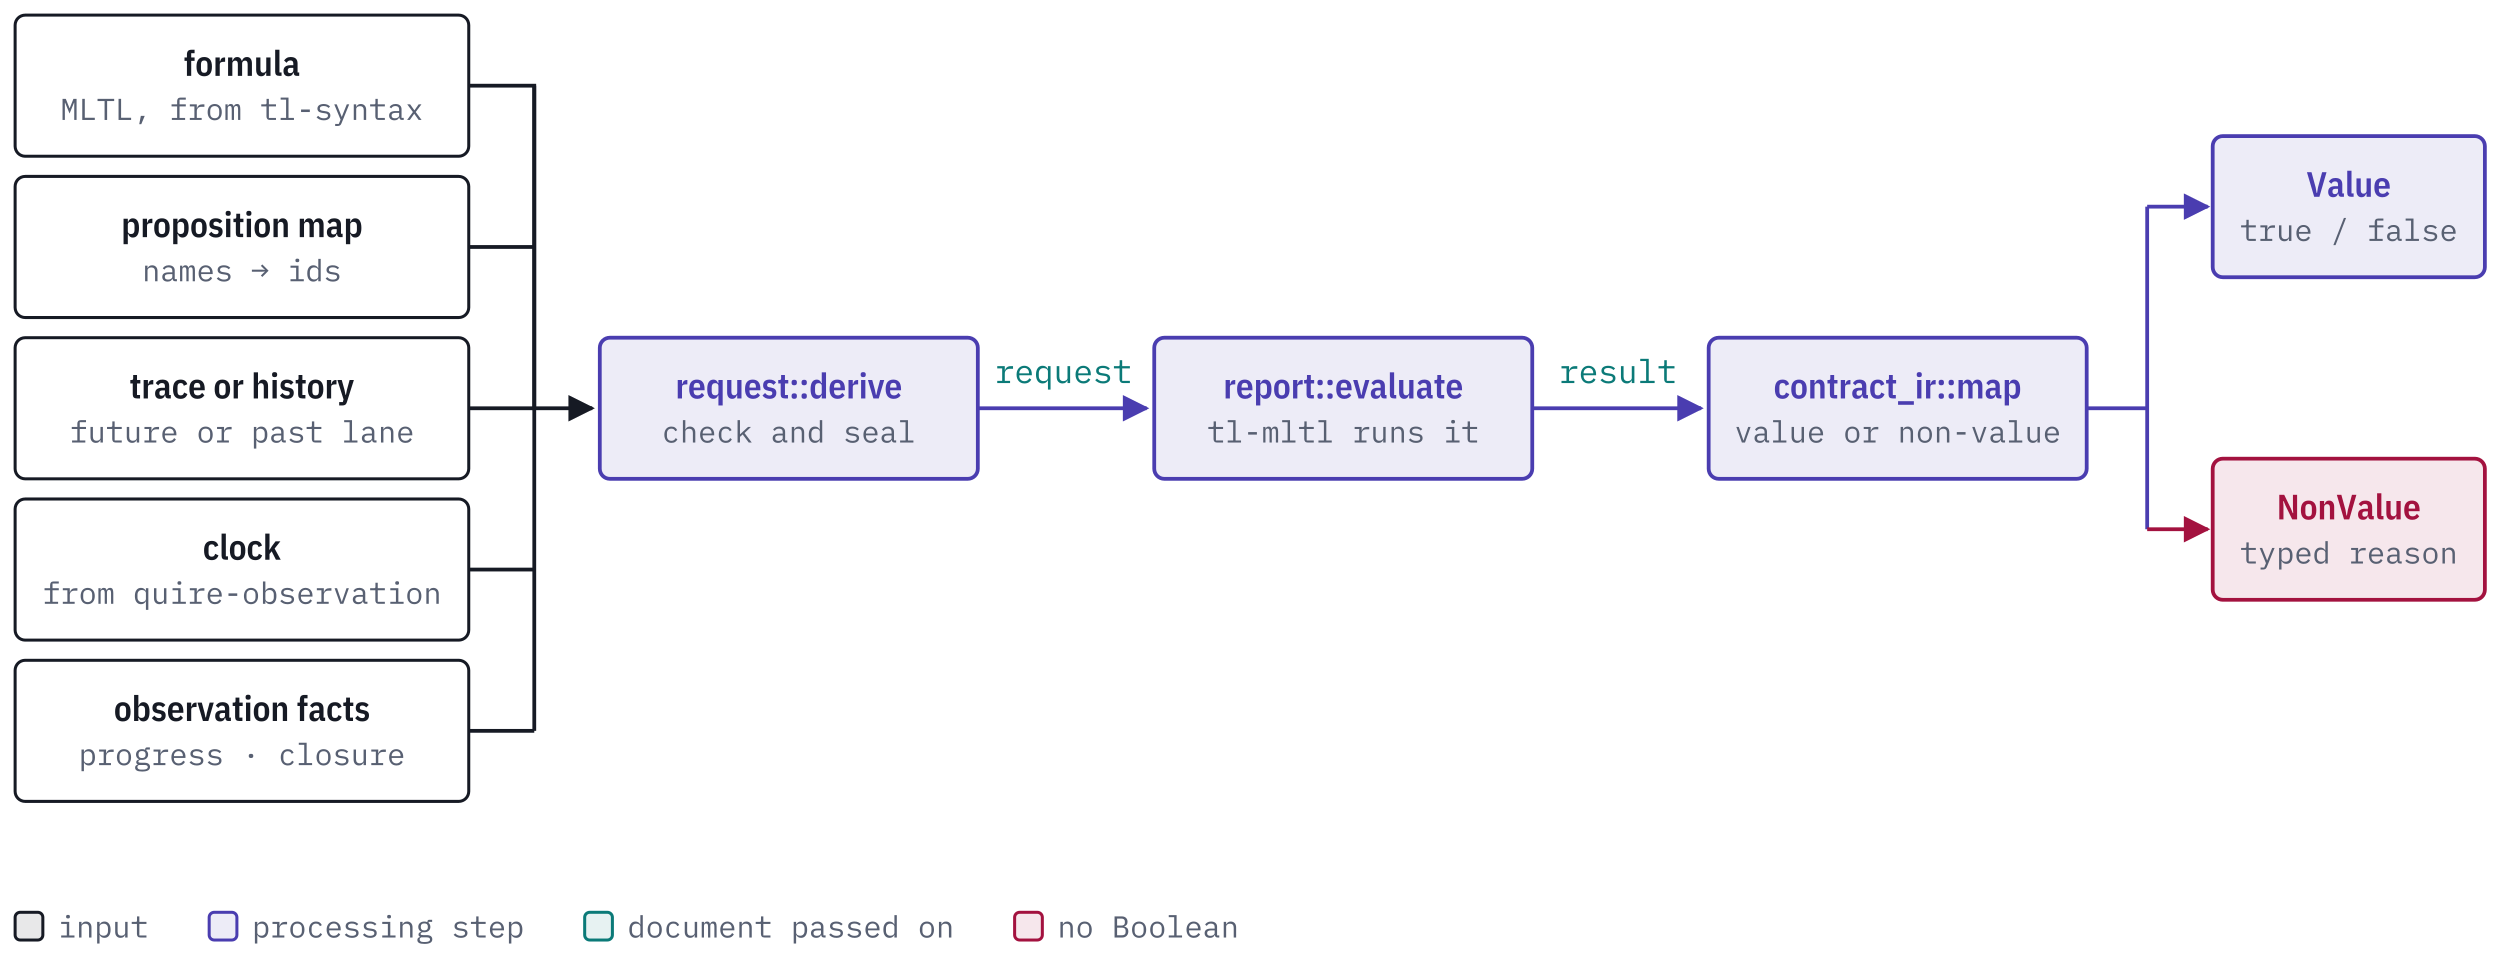
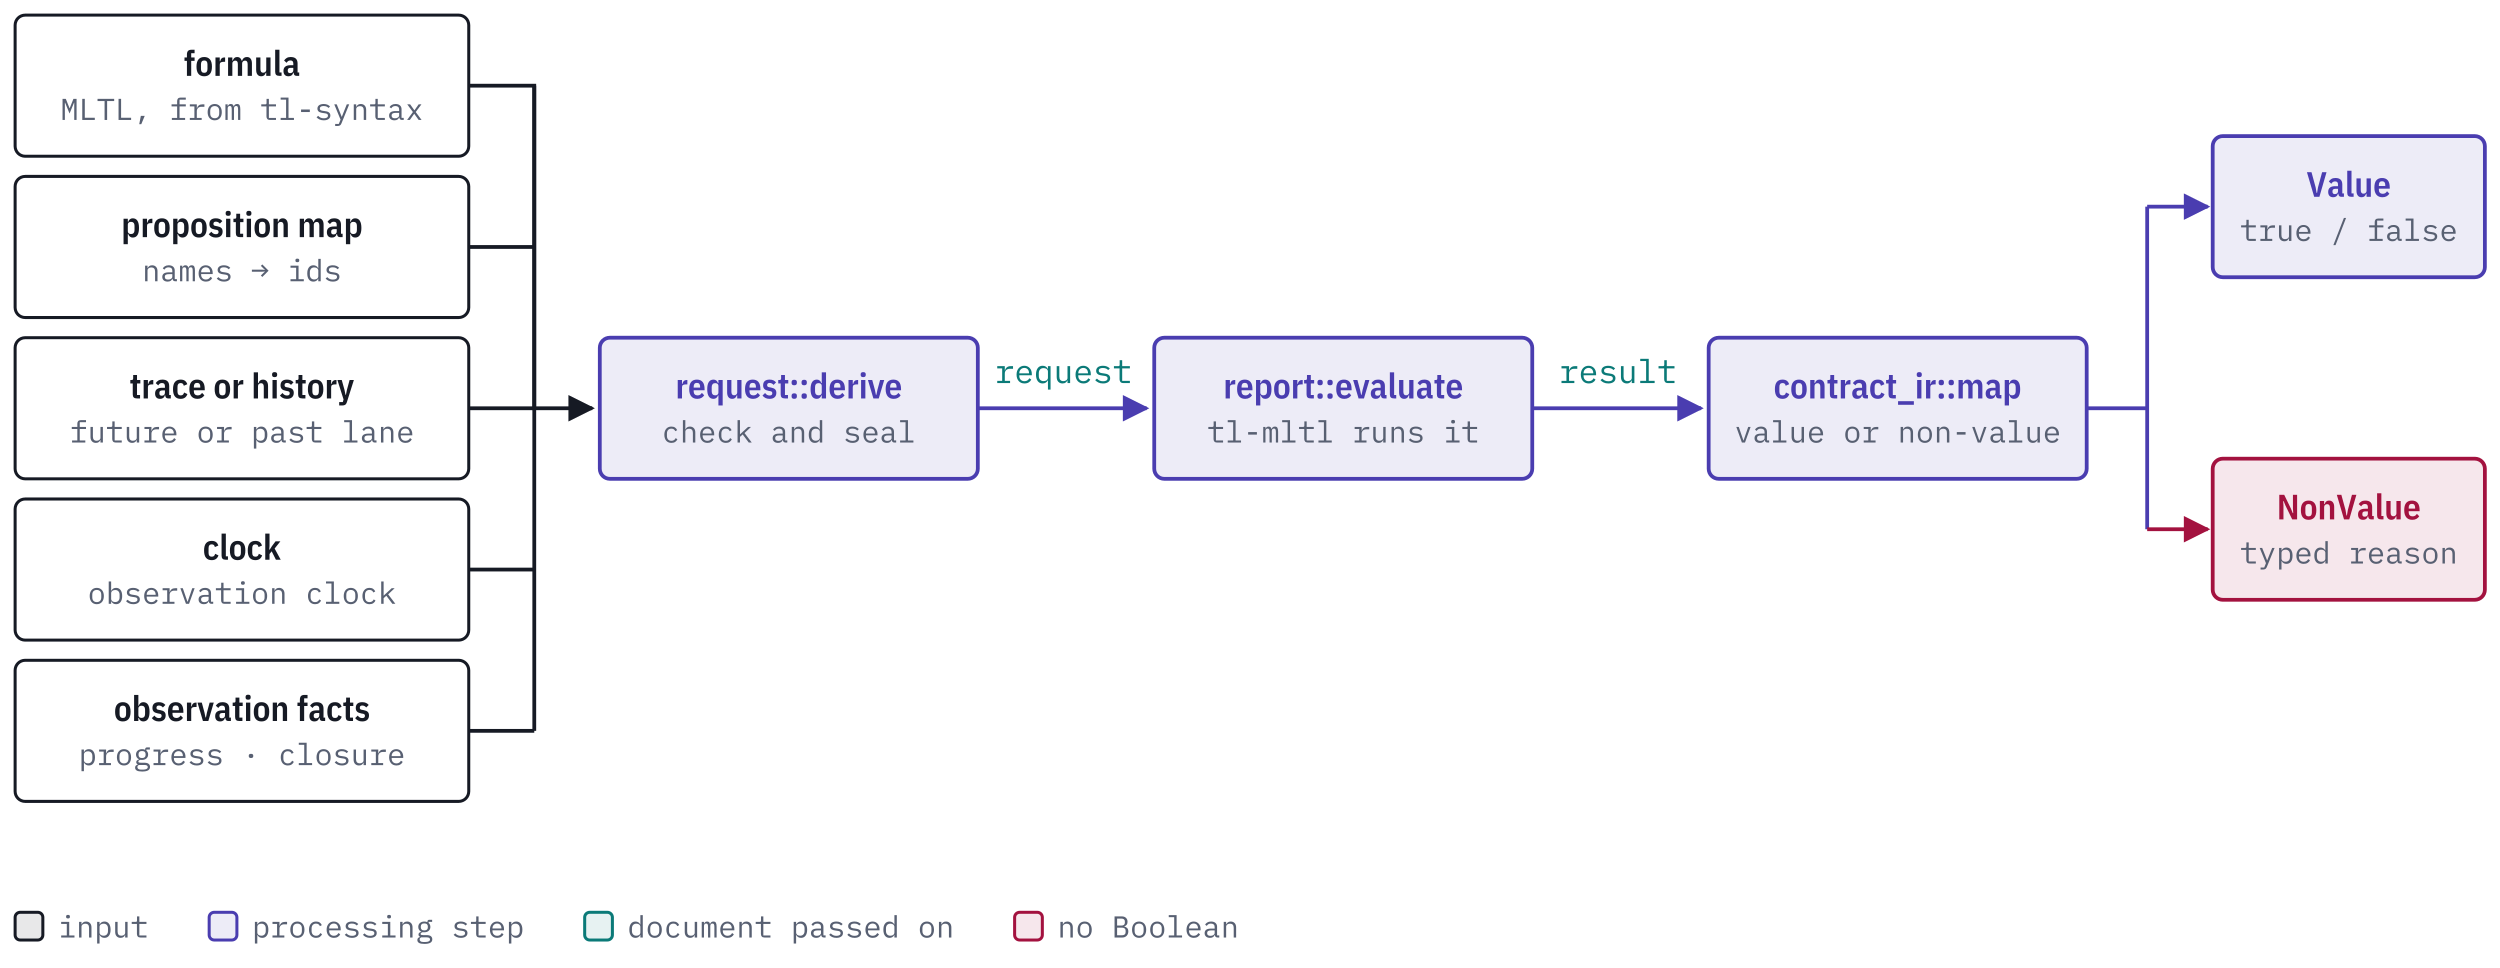
- <svg xmlns="http://www.w3.org/2000/svg" width="992" height="384" viewBox="-6 -6 992 384" role="img" aria-label="quire-mltl takes an MLTL formula, a proposition map, a trace or history, a clock and the observation facts about that evidence, and derives one canonical temporal request. The request is evaluated by tl-mltl into one result, and the result is mapped to either a Boolean value or a typed non-value reason.">
+ <svg xmlns="http://www.w3.org/2000/svg" width="992" height="384" viewBox="-6 -6 992 384" role="img" aria-label="filament-mltl takes an MLTL formula, a proposition map, a trace or history, a clock and the observation facts about that evidence, and derives one canonical temporal request. The request is evaluated by tl-mltl into one result, and the result is mapped to either a Boolean value or a typed non-value reason.">
  <defs>
    <path id="mono_B" d="M88 698H325Q415 698 466 649Q517 600 517 518Q517 455 486 419Q456 383 408 368V365Q467 351 505 312Q543 274 543 201Q543 159 529 122Q515 85 490 58Q464 31 430 16Q395 0 355 0H88ZM330 73Q388 73 421 99Q454 125 454 179V220Q454 273 421 300Q388 326 330 326H172V73ZM316 395Q369 395 399 418Q429 442 429 490V529Q429 577 399 601Q369 625 316 625H172V395Z" />
    <path id="mono_L" d="M120 0V698H204V73H535V0Z" />
    <path id="mono_M" d="M455 350V571H447L300 212L153 571H145V350V0H68V698H176L299 390H305L428 698H532V0H455Z" />
    <path id="mono_T" d="M342 625V0H258V625H25V698H575V625Z" />
    <path id="mono_a" d="M495 0Q448 0 428 24Q408 48 403 84H398Q381 39 344 14Q306 -12 243 -12Q162 -12 114 30Q66 72 66 145Q66 217 118 256Q171 295 288 295H398V346Q398 403 366 432Q334 460 275 460Q223 460 190 440Q157 419 137 384L83 424Q93 444 110 463Q127 482 152 496Q177 511 209 520Q241 528 280 528Q371 528 424 482Q478 436 478 354V70H550V0ZM257 55Q288 55 314 62Q339 70 358 82Q377 95 388 112Q398 130 398 150V235H288Q216 235 183 215Q150 195 150 157V136Q150 96 178 76Q207 55 257 55Z" />
    <path id="mono_b" d="M95 740H175V432H179Q229 528 338 528Q433 528 486 457Q540 386 540 258Q540 130 486 59Q433 -12 338 -12Q229 -12 179 84H175V0H95ZM307 59Q377 59 416 102Q454 144 454 214V302Q454 372 416 414Q377 457 307 457Q280 457 256 450Q232 443 214 430Q196 416 186 396Q175 377 175 351V165Q175 139 186 120Q196 100 214 86Q232 73 256 66Q280 59 307 59Z" />
    <path id="mono_c" d="M318 -12Q262 -12 218 8Q175 27 145 62Q115 97 100 147Q84 197 84 258Q84 319 100 369Q116 419 146 454Q176 490 219 509Q262 528 317 528Q392 528 439 495Q486 462 508 409L444 375Q430 415 398 437Q365 459 317 459Q282 459 254 448Q227 436 208 415Q189 394 180 365Q170 336 170 302V214Q170 180 180 151Q189 122 208 101Q227 80 255 68Q283 57 319 57Q371 57 405 81Q439 105 459 147L516 108Q493 56 444 22Q396 -12 318 -12Z" />
    <path id="mono_comma" d="M257 136H386L271 -141H204Z" />
    <path id="mono_d" d="M425 84H421Q371 -12 262 -12Q167 -12 114 59Q60 130 60 258Q60 386 114 457Q167 528 262 528Q371 528 421 432H425V740H505V0H425ZM293 59Q320 59 344 66Q368 73 386 86Q404 100 414 120Q425 139 425 165V351Q425 377 414 396Q404 416 386 430Q368 443 344 450Q320 457 293 457Q223 457 184 414Q146 372 146 302V214Q146 144 184 102Q223 59 293 59Z" />
    <path id="mono_e" d="M309 -12Q253 -12 208 7Q164 26 132 62Q101 97 84 146Q67 196 67 257Q67 319 84 369Q102 419 133 454Q164 490 208 509Q251 528 304 528Q356 528 398 509Q441 490 471 456Q501 423 517 377Q533 331 533 276V238H151V214Q151 180 162 151Q173 122 194 101Q214 80 244 68Q273 57 309 57Q361 57 399 81Q437 105 457 147L516 107Q493 55 440 22Q386 -12 309 -12ZM304 462Q271 462 243 450Q215 438 194 417Q174 396 162 368Q151 339 151 305V298H447V309Q447 343 436 371Q426 399 408 420Q389 440 362 451Q336 462 304 462Z" />
    <path id="mono_f" d="M83 68H257V448H73V516H257V622Q257 674 284 707Q312 740 371 740H544V672H337V516H544V448H337V68H521V0H83Z" />
    <path id="mono_g" d="M561 -59Q561 -137 496 -174Q431 -212 301 -212Q176 -212 122 -179Q67 -146 67 -84Q67 -42 89 -19Q111 4 151 15V27Q129 38 117 55Q105 72 105 98Q105 138 132 158Q158 178 198 188V192Q150 213 124 254Q97 295 97 350Q97 389 111 422Q125 455 152 478Q178 502 215 515Q252 528 297 528Q355 528 399 507V516Q399 546 413 566Q427 586 461 586H556V516H440V481Q468 457 483 424Q498 391 498 350Q498 311 484 278Q469 245 443 222Q417 198 380 185Q342 172 297 172Q284 172 272 173Q260 174 248 176Q236 174 223 170Q210 165 199 158Q188 150 181 140Q174 130 174 117Q174 94 197 86Q220 79 257 79H371Q471 79 516 42Q561 4 561 -59ZM486 -63Q486 -32 461 -14Q436 5 374 5H195Q143 -16 143 -65Q143 -99 170 -124Q197 -148 260 -148H338Q408 -148 447 -126Q486 -105 486 -63ZM297 234Q357 234 386 262Q414 290 414 336V365Q414 411 386 438Q357 466 297 466Q237 466 209 438Q181 411 181 365V336Q181 290 209 262Q237 234 297 234Z" />
    <path id="mono_h" d="M98 740H178V432H182Q190 451 202 468Q214 486 232 499Q249 512 273 520Q297 528 329 528Q410 528 459 476Q508 425 508 331V0H428V317Q428 388 397 422Q366 457 306 457Q282 457 259 451Q236 445 218 433Q200 421 189 402Q178 383 178 358V0H98Z" />
    <path id="mono_hyphen" d="M155 262V346H445V262Z" />
    <path id="mono_i" d="M332 630Q297 630 283 644Q269 659 269 681V697Q269 719 283 734Q297 748 332 748Q367 748 381 734Q395 719 395 697V681Q395 659 381 644Q367 630 332 630ZM106 68H292V448H106V516H372V68H546V0H106Z" />
    <path id="mono_k" d="M105 740H185V273H189L279 358L451 516H549L335 314L574 0H475L274 268L185 187V0H105Z" />
    <path id="mono_l" d="M80 68H260V672H80V740H340V68H520V0H80Z" />
    <path id="mono_m" d="M54 0V516H128V456H132Q144 486 166 507Q188 528 231 528Q276 528 298 506Q320 483 325 447H328Q342 482 368 505Q394 528 440 528Q503 528 524 484Q546 440 546 358V0H472V345Q472 411 458 436Q445 462 409 462Q377 462 357 442Q337 421 337 379V0H263V345Q263 411 250 436Q236 462 201 462Q169 462 148 442Q128 421 128 379V0Z" />
    <path id="mono_n" d="M98 0V516H178V432H182Q190 451 202 468Q214 486 232 499Q249 512 273 520Q297 528 329 528Q410 528 459 476Q508 425 508 331V0H428V317Q428 388 397 422Q366 457 306 457Q282 457 259 451Q236 445 218 433Q200 421 189 402Q178 383 178 358V0Z" />
    <path id="mono_o" d="M300 -12Q246 -12 202 7Q159 26 128 62Q98 97 82 146Q66 196 66 258Q66 319 82 369Q98 419 128 454Q159 490 202 509Q246 528 300 528Q354 528 398 509Q441 490 472 454Q502 419 518 369Q534 319 534 258Q534 196 518 146Q502 97 472 62Q441 26 398 7Q354 -12 300 -12ZM300 57Q367 57 408 97Q449 137 449 221V295Q449 379 408 419Q367 459 300 459Q233 459 192 419Q151 379 151 295V221Q151 137 192 97Q233 57 300 57Z" />
    <path id="mono_p" d="M95 516H175V432H179Q229 528 338 528Q433 528 486 457Q540 386 540 258Q540 130 486 59Q433 -12 338 -12Q229 -12 179 84H175V-200H95ZM307 59Q377 59 416 102Q454 144 454 214V302Q454 372 416 414Q377 457 307 457Q280 457 256 450Q232 443 214 430Q196 416 186 396Q175 377 175 351V165Q175 139 186 120Q196 100 214 86Q232 73 256 66Q280 59 307 59Z" />
    <path id="mono_periodcentered" d="M300 235Q259 235 242 252Q226 269 226 295V313Q226 339 242 356Q259 373 300 373Q341 373 358 356Q374 339 374 313V295Q374 269 358 252Q341 235 300 235Z" />
    <path id="mono_q" d="M425 84H421Q371 -12 262 -12Q167 -12 114 59Q60 130 60 258Q60 386 114 457Q167 528 262 528Q371 528 421 432H425V516H505V-200H425ZM293 59Q320 59 344 66Q368 73 386 86Q404 100 414 120Q425 139 425 165V351Q425 377 414 396Q404 416 386 430Q368 443 344 450Q320 457 293 457Q223 457 184 414Q146 372 146 302V214Q146 144 184 102Q223 59 293 59Z" />
    <path id="mono_r" d="M77 68H228V448H77V516H308V386H313Q329 447 374 482Q418 516 487 516H559V436H462Q393 436 350 396Q308 356 308 291V68H469V0H77Z" />
    <path id="mono_s" d="M306 -12Q225 -12 166 16Q108 43 67 89L121 136Q158 97 202 76Q246 55 308 55Q368 55 406 76Q445 98 445 144Q445 164 438 178Q430 191 417 199Q404 207 388 212Q372 216 354 219L273 231Q246 235 214 242Q183 249 157 264Q131 280 114 306Q96 332 96 374Q96 413 112 442Q127 470 155 490Q183 509 221 518Q259 528 304 528Q374 528 426 506Q477 484 514 445L462 396Q453 407 440 418Q426 430 406 440Q387 449 361 455Q335 461 301 461Q240 461 208 440Q175 419 175 379Q175 359 182 346Q190 332 203 324Q216 316 232 312Q249 307 266 304L347 292Q375 288 406 281Q437 274 463 258Q489 243 506 217Q524 191 524 149Q524 72 464 30Q405 -12 306 -12Z" />
    <path id="mono_slash" d="M90 -138 438 760H510L162 -138Z" />
    <path id="mono_t" d="M325 0Q266 0 238 33Q211 66 211 118V448H39V516H167Q193 516 204 526Q214 537 214 563V698H291V516H526V448H291V68H526V0Z" />
    <path id="mono_u" d="M422 84H418Q410 65 398 48Q386 30 368 17Q351 4 327 -4Q303 -12 271 -12Q190 -12 141 40Q92 91 92 185V516H172V199Q172 128 203 94Q234 59 294 59Q318 59 341 65Q364 71 382 83Q400 95 411 114Q422 132 422 158V516H502V0H422Z" />
    <path id="mono_uni2192" d="M374 142 326 190 412 276 462 318 461 321 365 315H29V383H365L461 377L462 380L412 422L326 508L374 556L581 349Z" />
    <path id="mono_v" d="M249 0 64 516H145L219 300L299 67H303L383 300L457 516H536L351 0Z" />
    <path id="mono_x" d="M61 0 253 262 66 516H162L240 407L302 321H306L366 407L443 516H535L346 263L540 0H444L357 121L298 203H294L237 121L153 0Z" />
    <path id="mono_y" d="M467 516H547L291 -113Q282 -135 271 -152Q260 -168 245 -178Q230 -189 209 -194Q188 -200 159 -200H83V-132H203L261 10L53 516H135L222 300L299 104H303L380 300Z" />
    <path id="title_N" d="M246 397 197 518H183L191 393V0H73V698H212L405 301L454 180H468L460 305V698H578V0H439Z" />
    <path id="title_V" d="M219 0 14 698H143L261 266L287 112H301L327 266L444 698H569L367 0Z" />
    <path id="title_a" d="M406 0Q325 0 321 89H309Q299 41 264 14Q229 -12 177 -12Q105 -12 69 28Q33 68 33 140Q33 222 84 262Q135 302 231 302H312V347Q312 393 292 415Q273 437 228 437Q191 437 166 420Q141 402 122 370L51 434Q80 479 124 506Q169 534 238 534Q433 534 433 350V97H479V0ZM223 77Q260 77 286 98Q312 120 312 158V227H239Q155 227 155 162V140Q155 107 173 92Q191 77 223 77Z" />
    <path id="title_b" d="M66 740H187V436H201Q212 480 246 507Q279 534 324 534Q416 534 460 464Q504 395 504 261Q504 127 460 58Q416 -12 324 -12Q279 -12 246 15Q212 42 201 86H187V0H66ZM278 88Q325 88 351 117Q377 146 377 199V323Q377 376 351 405Q325 434 278 434Q237 434 212 414Q187 393 187 356V166Q187 129 212 108Q237 88 278 88Z" />
    <path id="title_c" d="M251 -12Q145 -12 90 54Q34 120 34 261Q34 402 90 468Q145 534 251 534Q328 534 374 499Q419 464 439 403L340 359Q332 397 312 416Q291 436 251 436Q161 436 161 328V194Q161 86 251 86Q293 86 315 106Q337 126 348 168L442 123Q396 -12 251 -12Z" />
    <path id="title_colon" d="M141 -11Q103 -11 84 6Q66 24 66 55V79Q66 110 84 128Q103 145 141 145Q179 145 198 128Q216 110 216 79V55Q216 24 198 6Q179 -11 141 -11ZM141 373Q103 373 84 390Q66 408 66 439V463Q66 494 84 512Q103 529 141 529Q179 529 198 512Q216 494 216 463V439Q216 408 198 390Q179 373 141 373Z" />
    <path id="title_d" d="M357 86H343Q332 42 298 15Q265 -12 220 -12Q128 -12 84 58Q40 127 40 261Q40 395 84 464Q128 534 220 534Q265 534 298 507Q332 480 343 436H357V740H478V0H357ZM266 88Q307 88 332 108Q357 129 357 166V356Q357 393 332 414Q307 434 266 434Q219 434 193 405Q167 376 167 323V199Q167 146 193 117Q219 88 266 88Z" />
    <path id="title_e" d="M263 -12Q212 -12 170 4Q127 21 97 54Q67 88 50 140Q34 191 34 261Q34 402 90 468Q147 534 252 534Q357 534 414 468Q470 402 470 261V232H161V198Q161 146 190 116Q219 86 270 86Q313 86 342 104Q372 123 393 158L459 89Q430 43 381 16Q332 -12 263 -12ZM252 441Q161 441 161 333V307H343V333Q343 441 252 441Z" />
    <path id="title_f" d="M91 425H22V522H91V603Q91 674 122 707Q154 740 220 740H308V643H212V522H308V425H212V0H91Z" />
    <path id="title_h" d="M66 740H187V435H201Q232 534 326 534Q396 534 434 486Q472 439 472 351V0H351V330Q351 432 275 432Q238 432 212 410Q187 389 187 350V0H66Z" />
    <path id="title_i" d="M126 604Q88 604 71 620Q54 637 54 665V685Q54 713 71 730Q88 746 126 746Q164 746 181 730Q198 713 198 685V665Q198 637 181 620Q164 604 126 604ZM66 522H187V0H66Z" />
    <path id="title_k" d="M66 740H187V395L179 287H193L254 383L358 522H495L332 317L504 0H368L248 239L187 163V0H66Z" />
    <path id="title_l" d="M184 0Q121 0 94 28Q66 56 66 116V740H187V97H247V0Z" />
    <path id="title_m" d="M66 0V522H187V435H201Q232 534 324 534Q422 534 451 431H463Q480 484 516 509Q551 534 602 534Q668 534 705 486Q742 439 742 351V0H621V330Q621 432 548 432Q513 432 488 410Q464 389 464 350V0H343V330Q343 384 325 408Q307 432 271 432Q236 432 212 410Q187 389 187 350V0Z" />
    <path id="title_n" d="M66 0V522H187V435H201Q232 534 326 534Q396 534 434 486Q472 439 472 351V0H351V330Q351 432 275 432Q238 432 212 410Q187 389 187 350V0Z" />
    <path id="title_o" d="M253 -12Q149 -12 92 54Q34 120 34 261Q34 402 92 468Q149 534 253 534Q357 534 414 468Q472 402 472 261Q472 120 414 54Q357 -12 253 -12ZM253 86Q345 86 345 194V328Q345 436 253 436Q161 436 161 328V194Q161 86 253 86Z" />
    <path id="title_p" d="M66 522H187V436H201Q212 480 246 507Q279 534 324 534Q416 534 460 464Q504 395 504 261Q504 127 460 58Q416 -12 324 -12Q279 -12 246 15Q212 42 201 86H187V-200H66ZM278 88Q325 88 351 117Q377 146 377 199V323Q377 376 351 405Q325 434 278 434Q237 434 212 414Q187 393 187 356V166Q187 129 212 108Q237 88 278 88Z" />
    <path id="title_q" d="M357 86H343Q332 42 298 15Q265 -12 220 -12Q128 -12 84 58Q40 127 40 261Q40 395 84 464Q128 534 220 534Q265 534 298 507Q332 480 343 436H357V522H478V-200H357ZM266 88Q307 88 332 108Q357 129 357 166V356Q357 393 332 414Q307 434 266 434Q219 434 193 405Q167 376 167 323V199Q167 146 193 117Q219 88 266 88Z" />
    <path id="title_r" d="M66 0V522H187V415H201Q210 467 238 494Q267 522 313 522H339V398H299Q242 398 214 380Q187 362 187 317V0Z" />
    <path id="title_s" d="M224 -12Q159 -12 110 12Q61 35 24 82L98 154Q123 119 154 101Q185 83 226 83Q302 83 302 147Q302 172 290 186Q277 201 247 206L198 215Q116 230 79 266Q42 302 42 371Q42 453 90 494Q138 534 226 534Q287 534 332 514Q376 494 409 455L338 384Q318 409 290 424Q261 439 226 439Q156 439 156 376Q156 350 170 336Q184 323 214 318L264 309Q346 294 382 258Q417 223 417 159Q417 78 367 33Q317 -12 224 -12Z" />
    <path id="title_t" d="M210 0Q147 0 119 28Q91 56 91 117V425H22V522H58Q84 522 94 534Q103 546 103 572V664H212V522H306V425H212V97H298V0Z" />
    <path id="title_u" d="M346 88H332Q302 -12 205 -12Q135 -12 98 36Q60 83 60 172V522H181V192Q181 89 257 89Q294 89 320 111Q346 133 346 172V522H467V0H346Z" />
    <path id="title_underscore" d="M27 -180V-78H475V-180Z" />
    <path id="title_v" d="M162 0 8 522H130L205 244L234 103H248L277 244L352 522H469L315 0Z" />
    <path id="title_y" d="M353 522H474L275 -109Q258 -162 227 -181Q196 -200 140 -200H58V-103H161L182 -29L8 522H131L209 240L237 103H249L277 241Z" />
    <marker id="ah-evidence" viewBox="0 0 10 10" refX="9" refY="5" markerWidth="7" markerHeight="7" orient="auto-start-reverse">
      <path d="M0,0 L10,5 L0,10 z" fill="#a3123f" />
    </marker>
    <marker id="ah-ink" viewBox="0 0 10 10" refX="9" refY="5" markerWidth="7" markerHeight="7" orient="auto-start-reverse">
      <path d="M0,0 L10,5 L0,10 z" fill="#161a24" />
    </marker>
    <marker id="ah-logic" viewBox="0 0 10 10" refX="9" refY="5" markerWidth="7" markerHeight="7" orient="auto-start-reverse">
      <path d="M0,0 L10,5 L0,10 z" fill="#4a3db0" />
    </marker>
  </defs>
  <rect x="0" y="0" width="180" height="56" rx="4" stroke="#161a24" stroke-width="1.2" fill="none" />
  <g fill="#161a24" transform="translate(66.9,24.1) scale(0.014,-0.014)">
    <use href="#title_f" x="0" />
    <use href="#title_o" x="328" />
    <use href="#title_r" x="834" />
    <use href="#title_m" x="1191" />
    <use href="#title_u" x="1993" />
    <use href="#title_l" x="2526" />
    <use href="#title_a" x="2794" />
  </g>
  <g fill="#586072" transform="translate(18,41.6) scale(0.012,-0.012)">
    <use href="#mono_M" x="0" />
    <use href="#mono_L" x="600" />
    <use href="#mono_T" x="1200" />
    <use href="#mono_L" x="1800" />
    <use href="#mono_comma" x="2400" />
    <use href="#mono_f" x="3600" />
    <use href="#mono_r" x="4200" />
    <use href="#mono_o" x="4800" />
    <use href="#mono_m" x="5400" />
    <use href="#mono_t" x="6600" />
    <use href="#mono_l" x="7200" />
    <use href="#mono_hyphen" x="7800" />
    <use href="#mono_s" x="8400" />
    <use href="#mono_y" x="9000" />
    <use href="#mono_n" x="9600" />
    <use href="#mono_t" x="10200" />
    <use href="#mono_a" x="10800" />
    <use href="#mono_x" x="11400" />
  </g>
  <rect x="0" y="64" width="180" height="56" rx="4" stroke="#161a24" stroke-width="1.2" fill="none" />
  <g fill="#161a24" transform="translate(42.1,88.1) scale(0.014,-0.014)">
    <use href="#title_p" x="0" />
    <use href="#title_r" x="544" />
    <use href="#title_o" x="901" />
    <use href="#title_p" x="1407" />
    <use href="#title_o" x="1951" />
    <use href="#title_s" x="2457" />
    <use href="#title_i" x="2906" />
    <use href="#title_t" x="3158" />
    <use href="#title_i" x="3492" />
    <use href="#title_o" x="3744" />
    <use href="#title_n" x="4250" />
    <use href="#title_m" x="4994" />
    <use href="#title_a" x="5796" />
    <use href="#title_p" x="6303" />
  </g>
  <g fill="#586072" transform="translate(50.4,105.6) scale(0.012,-0.012)">
    <use href="#mono_n" x="0" />
    <use href="#mono_a" x="600" />
    <use href="#mono_m" x="1200" />
    <use href="#mono_e" x="1800" />
    <use href="#mono_s" x="2400" />
    <use href="#mono_uni2192" x="3600" />
    <use href="#mono_i" x="4800" />
    <use href="#mono_d" x="5400" />
    <use href="#mono_s" x="6000" />
  </g>
  <rect x="0" y="128" width="180" height="56" rx="4" stroke="#161a24" stroke-width="1.2" fill="none" />
  <g fill="#161a24" transform="translate(45.4,152.1) scale(0.014,-0.014)">
    <use href="#title_t" x="0" />
    <use href="#title_r" x="334" />
    <use href="#title_a" x="691" />
    <use href="#title_c" x="1198" />
    <use href="#title_e" x="1662" />
    <use href="#title_o" x="2379" />
    <use href="#title_r" x="2885" />
    <use href="#title_h" x="3454" />
    <use href="#title_i" x="3986" />
    <use href="#title_s" x="4238" />
    <use href="#title_t" x="4687" />
    <use href="#title_o" x="5021" />
    <use href="#title_r" x="5527" />
    <use href="#title_y" x="5884" />
  </g>
  <g fill="#586072" transform="translate(21.6,169.6) scale(0.012,-0.012)">
    <use href="#mono_f" x="0" />
    <use href="#mono_u" x="600" />
    <use href="#mono_t" x="1200" />
    <use href="#mono_u" x="1800" />
    <use href="#mono_r" x="2400" />
    <use href="#mono_e" x="3000" />
    <use href="#mono_o" x="4200" />
    <use href="#mono_r" x="4800" />
    <use href="#mono_p" x="6000" />
    <use href="#mono_a" x="6600" />
    <use href="#mono_s" x="7200" />
    <use href="#mono_t" x="7800" />
    <use href="#mono_l" x="9000" />
    <use href="#mono_a" x="9600" />
    <use href="#mono_n" x="10200" />
    <use href="#mono_e" x="10800" />
  </g>
  <rect x="0" y="192" width="180" height="56" rx="4" stroke="#161a24" stroke-width="1.2" fill="none" />
  <g fill="#161a24" transform="translate(74.5,216.1) scale(0.014,-0.014)">
    <use href="#title_c" x="0" />
    <use href="#title_l" x="464" />
    <use href="#title_o" x="732" />
    <use href="#title_c" x="1238" />
    <use href="#title_k" x="1702" />
  </g>
-   <g fill="#586072" transform="translate(10.8,233.6) scale(0.012,-0.012)">
-     <use href="#mono_f" x="0" />
-     <use href="#mono_r" x="600" />
-     <use href="#mono_o" x="1200" />
-     <use href="#mono_m" x="1800" />
-     <use href="#mono_q" x="3000" />
-     <use href="#mono_u" x="3600" />
-     <use href="#mono_i" x="4200" />
-     <use href="#mono_r" x="4800" />
-     <use href="#mono_e" x="5400" />
-     <use href="#mono_hyphen" x="6000" />
-     <use href="#mono_o" x="6600" />
-     <use href="#mono_b" x="7200" />
-     <use href="#mono_s" x="7800" />
-     <use href="#mono_e" x="8400" />
-     <use href="#mono_r" x="9000" />
-     <use href="#mono_v" x="9600" />
-     <use href="#mono_a" x="10200" />
-     <use href="#mono_t" x="10800" />
-     <use href="#mono_i" x="11400" />
-     <use href="#mono_o" x="12000" />
-     <use href="#mono_n" x="12600" />
+   <g fill="#586072" transform="translate(28.8,233.6) scale(0.012,-0.012)">
+     <use href="#mono_o" x="0" />
+     <use href="#mono_b" x="600" />
+     <use href="#mono_s" x="1200" />
+     <use href="#mono_e" x="1800" />
+     <use href="#mono_r" x="2400" />
+     <use href="#mono_v" x="3000" />
+     <use href="#mono_a" x="3600" />
+     <use href="#mono_t" x="4200" />
+     <use href="#mono_i" x="4800" />
+     <use href="#mono_o" x="5400" />
+     <use href="#mono_n" x="6000" />
+     <use href="#mono_c" x="7200" />
+     <use href="#mono_l" x="7800" />
+     <use href="#mono_o" x="8400" />
+     <use href="#mono_c" x="9000" />
+     <use href="#mono_k" x="9600" />
  </g>
  <rect x="0" y="256" width="180" height="56" rx="4" stroke="#161a24" stroke-width="1.2" fill="none" />
  <g fill="#161a24" transform="translate(39.2,280.1) scale(0.014,-0.014)">
    <use href="#title_o" x="0" />
    <use href="#title_b" x="506" />
    <use href="#title_s" x="1050" />
    <use href="#title_e" x="1499" />
    <use href="#title_r" x="2004" />
    <use href="#title_v" x="2361" />
    <use href="#title_a" x="2837" />
    <use href="#title_t" x="3344" />
    <use href="#title_i" x="3678" />
    <use href="#title_o" x="3930" />
    <use href="#title_n" x="4436" />
    <use href="#title_f" x="5180" />
    <use href="#title_a" x="5508" />
    <use href="#title_c" x="6015" />
    <use href="#title_t" x="6479" />
    <use href="#title_s" x="6813" />
  </g>
  <g fill="#586072" transform="translate(25.2,297.6) scale(0.012,-0.012)">
    <use href="#mono_p" x="0" />
    <use href="#mono_r" x="600" />
    <use href="#mono_o" x="1200" />
    <use href="#mono_g" x="1800" />
    <use href="#mono_r" x="2400" />
    <use href="#mono_e" x="3000" />
    <use href="#mono_s" x="3600" />
    <use href="#mono_s" x="4200" />
    <use href="#mono_periodcentered" x="5400" />
    <use href="#mono_c" x="6600" />
    <use href="#mono_l" x="7200" />
    <use href="#mono_o" x="7800" />
    <use href="#mono_s" x="8400" />
    <use href="#mono_u" x="9000" />
    <use href="#mono_r" x="9600" />
    <use href="#mono_e" x="10200" />
  </g>
  <rect x="232" y="128" width="150" height="56" rx="4" stroke="#4a3db0" stroke-width="1.5" fill="#4a3db0" fill-opacity="0.1" />
  <g fill="#4a3db0" transform="translate(262,152.1) scale(0.014,-0.014)">
    <use href="#title_r" x="0" />
    <use href="#title_e" x="357" />
    <use href="#title_q" x="862" />
    <use href="#title_u" x="1406" />
    <use href="#title_e" x="1939" />
    <use href="#title_s" x="2444" />
    <use href="#title_t" x="2893" />
    <use href="#title_colon" x="3227" />
    <use href="#title_colon" x="3509" />
    <use href="#title_d" x="3791" />
    <use href="#title_e" x="4335" />
    <use href="#title_r" x="4840" />
    <use href="#title_i" x="5197" />
    <use href="#title_v" x="5449" />
    <use href="#title_e" x="5925" />
  </g>
  <g fill="#586072" transform="translate(256.6,169.6) scale(0.012,-0.012)">
    <use href="#mono_c" x="0" />
    <use href="#mono_h" x="600" />
    <use href="#mono_e" x="1200" />
    <use href="#mono_c" x="1800" />
    <use href="#mono_k" x="2400" />
    <use href="#mono_a" x="3600" />
    <use href="#mono_n" x="4200" />
    <use href="#mono_d" x="4800" />
    <use href="#mono_s" x="6000" />
    <use href="#mono_e" x="6600" />
    <use href="#mono_a" x="7200" />
    <use href="#mono_l" x="7800" />
  </g>
  <rect x="452" y="128" width="150" height="56" rx="4" stroke="#4a3db0" stroke-width="1.5" fill="#4a3db0" fill-opacity="0.1" />
  <g fill="#4a3db0" transform="translate(479.4,152.1) scale(0.014,-0.014)">
    <use href="#title_r" x="0" />
    <use href="#title_e" x="357" />
    <use href="#title_p" x="862" />
    <use href="#title_o" x="1406" />
    <use href="#title_r" x="1912" />
    <use href="#title_t" x="2269" />
    <use href="#title_colon" x="2603" />
    <use href="#title_colon" x="2885" />
    <use href="#title_e" x="3167" />
    <use href="#title_v" x="3672" />
    <use href="#title_a" x="4148" />
    <use href="#title_l" x="4655" />
    <use href="#title_u" x="4923" />
    <use href="#title_a" x="5456" />
    <use href="#title_t" x="5963" />
    <use href="#title_e" x="6297" />
  </g>
  <g fill="#586072" transform="translate(473,169.6) scale(0.012,-0.012)">
    <use href="#mono_t" x="0" />
    <use href="#mono_l" x="600" />
    <use href="#mono_hyphen" x="1200" />
    <use href="#mono_m" x="1800" />
    <use href="#mono_l" x="2400" />
    <use href="#mono_t" x="3000" />
    <use href="#mono_l" x="3600" />
    <use href="#mono_r" x="4800" />
    <use href="#mono_u" x="5400" />
    <use href="#mono_n" x="6000" />
    <use href="#mono_s" x="6600" />
    <use href="#mono_i" x="7800" />
    <use href="#mono_t" x="8400" />
  </g>
  <rect x="672" y="128" width="150" height="56" rx="4" stroke="#4a3db0" stroke-width="1.5" fill="#4a3db0" fill-opacity="0.1" />
  <g fill="#4a3db0" transform="translate(697.8,152.1) scale(0.014,-0.014)">
    <use href="#title_c" x="0" />
    <use href="#title_o" x="464" />
    <use href="#title_n" x="970" />
    <use href="#title_t" x="1502" />
    <use href="#title_r" x="1836" />
    <use href="#title_a" x="2193" />
    <use href="#title_c" x="2700" />
    <use href="#title_t" x="3164" />
    <use href="#title_underscore" x="3498" />
    <use href="#title_i" x="4000" />
    <use href="#title_r" x="4252" />
    <use href="#title_colon" x="4609" />
    <use href="#title_colon" x="4891" />
    <use href="#title_m" x="5173" />
    <use href="#title_a" x="5975" />
    <use href="#title_p" x="6482" />
  </g>
  <g fill="#586072" transform="translate(682.2,169.6) scale(0.012,-0.012)">
    <use href="#mono_v" x="0" />
    <use href="#mono_a" x="600" />
    <use href="#mono_l" x="1200" />
    <use href="#mono_u" x="1800" />
    <use href="#mono_e" x="2400" />
    <use href="#mono_o" x="3600" />
    <use href="#mono_r" x="4200" />
    <use href="#mono_n" x="5400" />
    <use href="#mono_o" x="6000" />
    <use href="#mono_n" x="6600" />
    <use href="#mono_hyphen" x="7200" />
    <use href="#mono_v" x="7800" />
    <use href="#mono_a" x="8400" />
    <use href="#mono_l" x="9000" />
    <use href="#mono_u" x="9600" />
    <use href="#mono_e" x="10200" />
  </g>
  <path d="M180,28 L206,28 L206,156 L229,156" fill="none" stroke="#161a24" stroke-width="1.5" marker-end="url(#ah-ink)" />
  <path d="M180,92 L206,92" fill="none" stroke="#161a24" stroke-width="1.5" />
  <path d="M180,156 L206,156" fill="none" stroke="#161a24" stroke-width="1.5" />
  <path d="M180,220 L206,220" fill="none" stroke="#161a24" stroke-width="1.5" />
  <path d="M206,28 L206,284" fill="none" stroke="#161a24" stroke-width="1.5" />
  <path d="M180,284 L206,284" fill="none" stroke="#161a24" stroke-width="1.5" />
  <path d="M382,156 L449,156" fill="none" stroke="#4a3db0" stroke-width="1.5" marker-end="url(#ah-logic)" />
  <path d="M602,156 L669,156" fill="none" stroke="#4a3db0" stroke-width="1.5" marker-end="url(#ah-logic)" />
  <g fill="#0b7a78" transform="translate(388.7,146) scale(0.013,-0.013)">
    <use href="#mono_r" x="0" />
    <use href="#mono_e" x="600" />
    <use href="#mono_q" x="1200" />
    <use href="#mono_u" x="1800" />
    <use href="#mono_e" x="2400" />
    <use href="#mono_s" x="3000" />
    <use href="#mono_t" x="3600" />
  </g>
  <g fill="#0b7a78" transform="translate(612.6,146) scale(0.013,-0.013)">
    <use href="#mono_r" x="0" />
    <use href="#mono_e" x="600" />
    <use href="#mono_s" x="1200" />
    <use href="#mono_u" x="1800" />
    <use href="#mono_l" x="2400" />
    <use href="#mono_t" x="3000" />
  </g>
  <path d="M822,156 L846,156" fill="none" stroke="#4a3db0" stroke-width="1.5" />
  <path d="M846,76 L846,204" fill="none" stroke="#4a3db0" stroke-width="1.5" />
  <path d="M846,76 L870,76" fill="none" stroke="#4a3db0" stroke-width="1.5" marker-end="url(#ah-logic)" />
  <path d="M846,204 L870,204" fill="none" stroke="#a3123f" stroke-width="1.5" marker-end="url(#ah-evidence)" />
  <rect x="872" y="48" width="108" height="56" rx="4" stroke="#4a3db0" stroke-width="1.5" fill="#4a3db0" fill-opacity="0.1" />
  <g fill="#4a3db0" transform="translate(909.2,72.1) scale(0.014,-0.014)">
    <use href="#title_V" x="0" />
    <use href="#title_a" x="583" />
    <use href="#title_l" x="1090" />
    <use href="#title_u" x="1358" />
    <use href="#title_e" x="1891" />
  </g>
  <g fill="#586072" transform="translate(882.8,89.6) scale(0.012,-0.012)">
    <use href="#mono_t" x="0" />
    <use href="#mono_r" x="600" />
    <use href="#mono_u" x="1200" />
    <use href="#mono_e" x="1800" />
    <use href="#mono_slash" x="3000" />
    <use href="#mono_f" x="4200" />
    <use href="#mono_a" x="4800" />
    <use href="#mono_l" x="5400" />
    <use href="#mono_s" x="6000" />
    <use href="#mono_e" x="6600" />
  </g>
  <rect x="872" y="176" width="108" height="56" rx="4" stroke="#a3123f" stroke-width="1.5" fill="#a3123f" fill-opacity="0.1" />
  <g fill="#a3123f" transform="translate(897.4,200.1) scale(0.014,-0.014)">
    <use href="#title_N" x="0" />
    <use href="#title_o" x="651" />
    <use href="#title_n" x="1157" />
    <use href="#title_V" x="1689" />
    <use href="#title_a" x="2272" />
    <use href="#title_l" x="2779" />
    <use href="#title_u" x="3047" />
    <use href="#title_e" x="3580" />
  </g>
  <g fill="#586072" transform="translate(882.8,217.6) scale(0.012,-0.012)">
    <use href="#mono_t" x="0" />
    <use href="#mono_y" x="600" />
    <use href="#mono_p" x="1200" />
    <use href="#mono_e" x="1800" />
    <use href="#mono_d" x="2400" />
    <use href="#mono_r" x="3600" />
    <use href="#mono_e" x="4200" />
    <use href="#mono_a" x="4800" />
    <use href="#mono_s" x="5400" />
    <use href="#mono_o" x="6000" />
    <use href="#mono_n" x="6600" />
  </g>
  <rect x="0" y="356" width="11" height="11" rx="2" stroke="#161a24" stroke-width="1.2" fill="#161a24" fill-opacity="0.1" />
  <g fill="#586072" transform="translate(17,366) scale(0.012,-0.012)">
    <use href="#mono_i" x="0" />
    <use href="#mono_n" x="600" />
    <use href="#mono_p" x="1200" />
    <use href="#mono_u" x="1800" />
    <use href="#mono_t" x="2400" />
  </g>
  <rect x="77" y="356" width="11" height="11" rx="2" stroke="#4a3db0" stroke-width="1.2" fill="#4a3db0" fill-opacity="0.1" />
  <g fill="#586072" transform="translate(94,366) scale(0.012,-0.012)">
    <use href="#mono_p" x="0" />
    <use href="#mono_r" x="600" />
    <use href="#mono_o" x="1200" />
    <use href="#mono_c" x="1800" />
    <use href="#mono_e" x="2400" />
    <use href="#mono_s" x="3000" />
    <use href="#mono_s" x="3600" />
    <use href="#mono_i" x="4200" />
    <use href="#mono_n" x="4800" />
    <use href="#mono_g" x="5400" />
    <use href="#mono_s" x="6600" />
    <use href="#mono_t" x="7200" />
    <use href="#mono_e" x="7800" />
    <use href="#mono_p" x="8400" />
  </g>
  <rect x="226" y="356" width="11" height="11" rx="2" stroke="#0b7a78" stroke-width="1.2" fill="#0b7a78" fill-opacity="0.1" />
  <g fill="#586072" transform="translate(243,366) scale(0.012,-0.012)">
    <use href="#mono_d" x="0" />
    <use href="#mono_o" x="600" />
    <use href="#mono_c" x="1200" />
    <use href="#mono_u" x="1800" />
    <use href="#mono_m" x="2400" />
    <use href="#mono_e" x="3000" />
    <use href="#mono_n" x="3600" />
    <use href="#mono_t" x="4200" />
    <use href="#mono_p" x="5400" />
    <use href="#mono_a" x="6000" />
    <use href="#mono_s" x="6600" />
    <use href="#mono_s" x="7200" />
    <use href="#mono_e" x="7800" />
    <use href="#mono_d" x="8400" />
    <use href="#mono_o" x="9600" />
    <use href="#mono_n" x="10200" />
  </g>
  <rect x="396.6" y="356" width="11" height="11" rx="2" stroke="#a3123f" stroke-width="1.2" fill="#a3123f" fill-opacity="0.1" />
  <g fill="#586072" transform="translate(413.6,366) scale(0.012,-0.012)">
    <use href="#mono_n" x="0" />
    <use href="#mono_o" x="600" />
    <use href="#mono_B" x="1800" />
    <use href="#mono_o" x="2400" />
    <use href="#mono_o" x="3000" />
    <use href="#mono_l" x="3600" />
    <use href="#mono_e" x="4200" />
    <use href="#mono_a" x="4800" />
    <use href="#mono_n" x="5400" />
  </g>
</svg>
